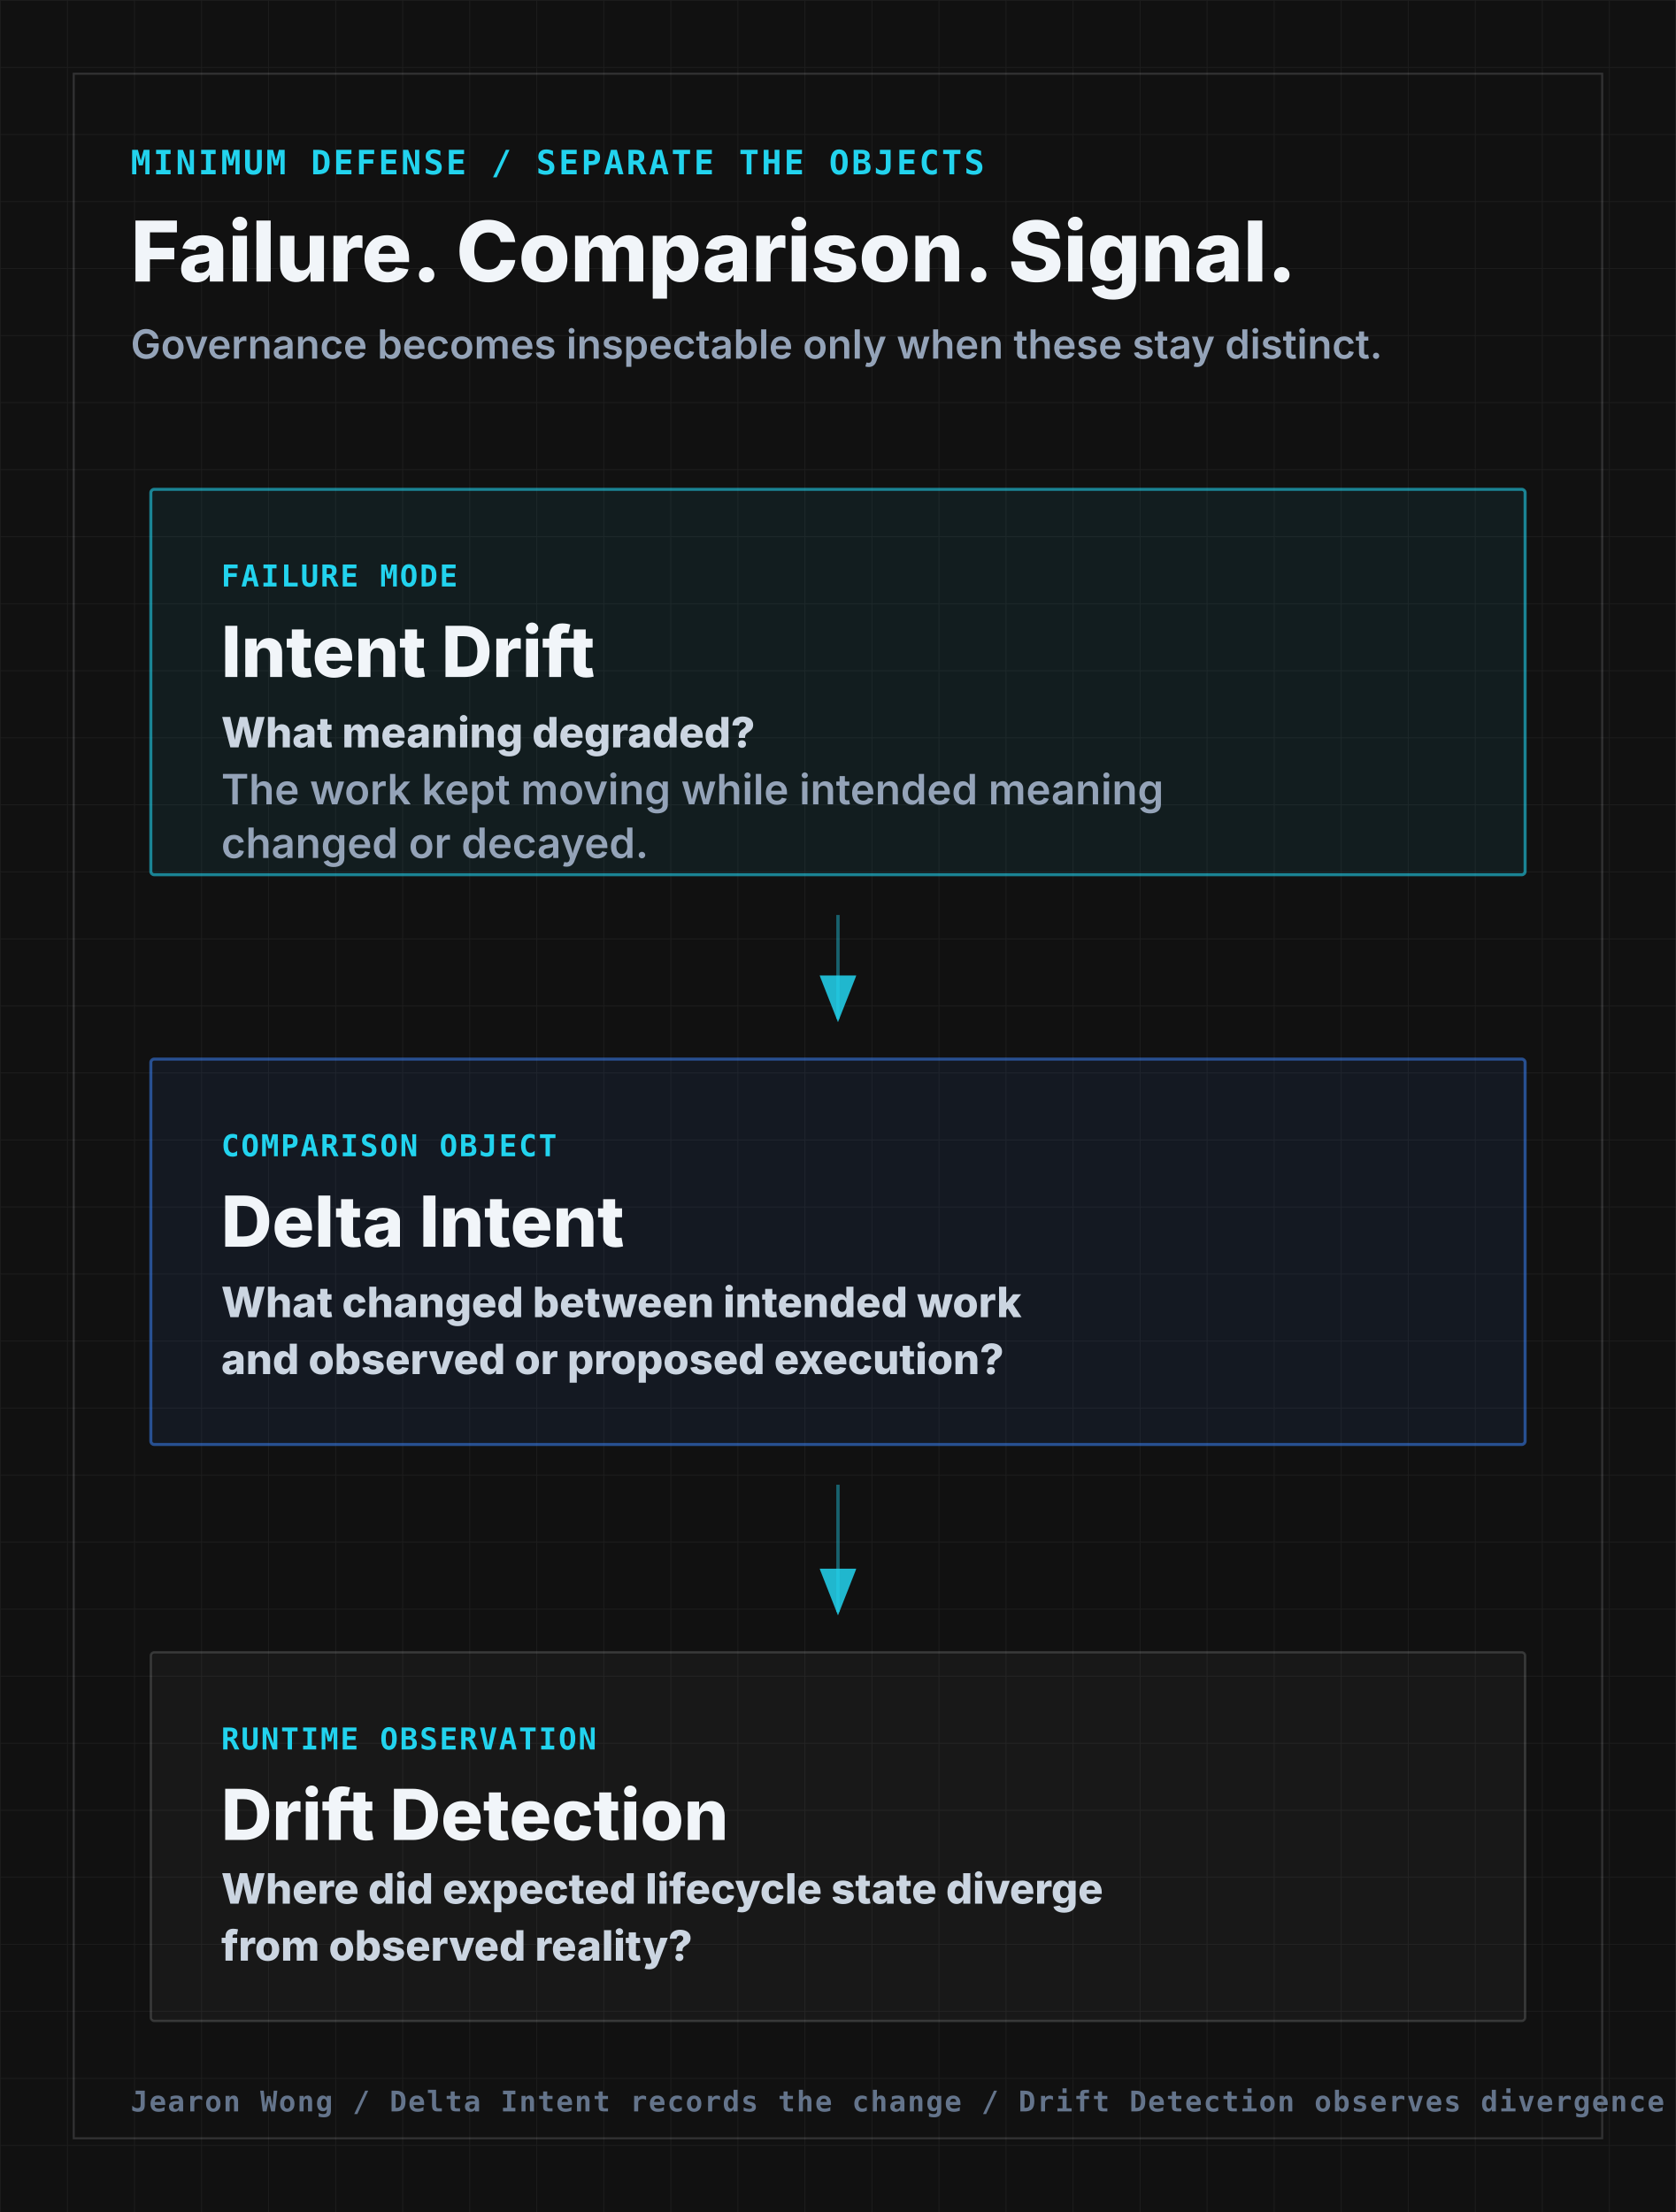
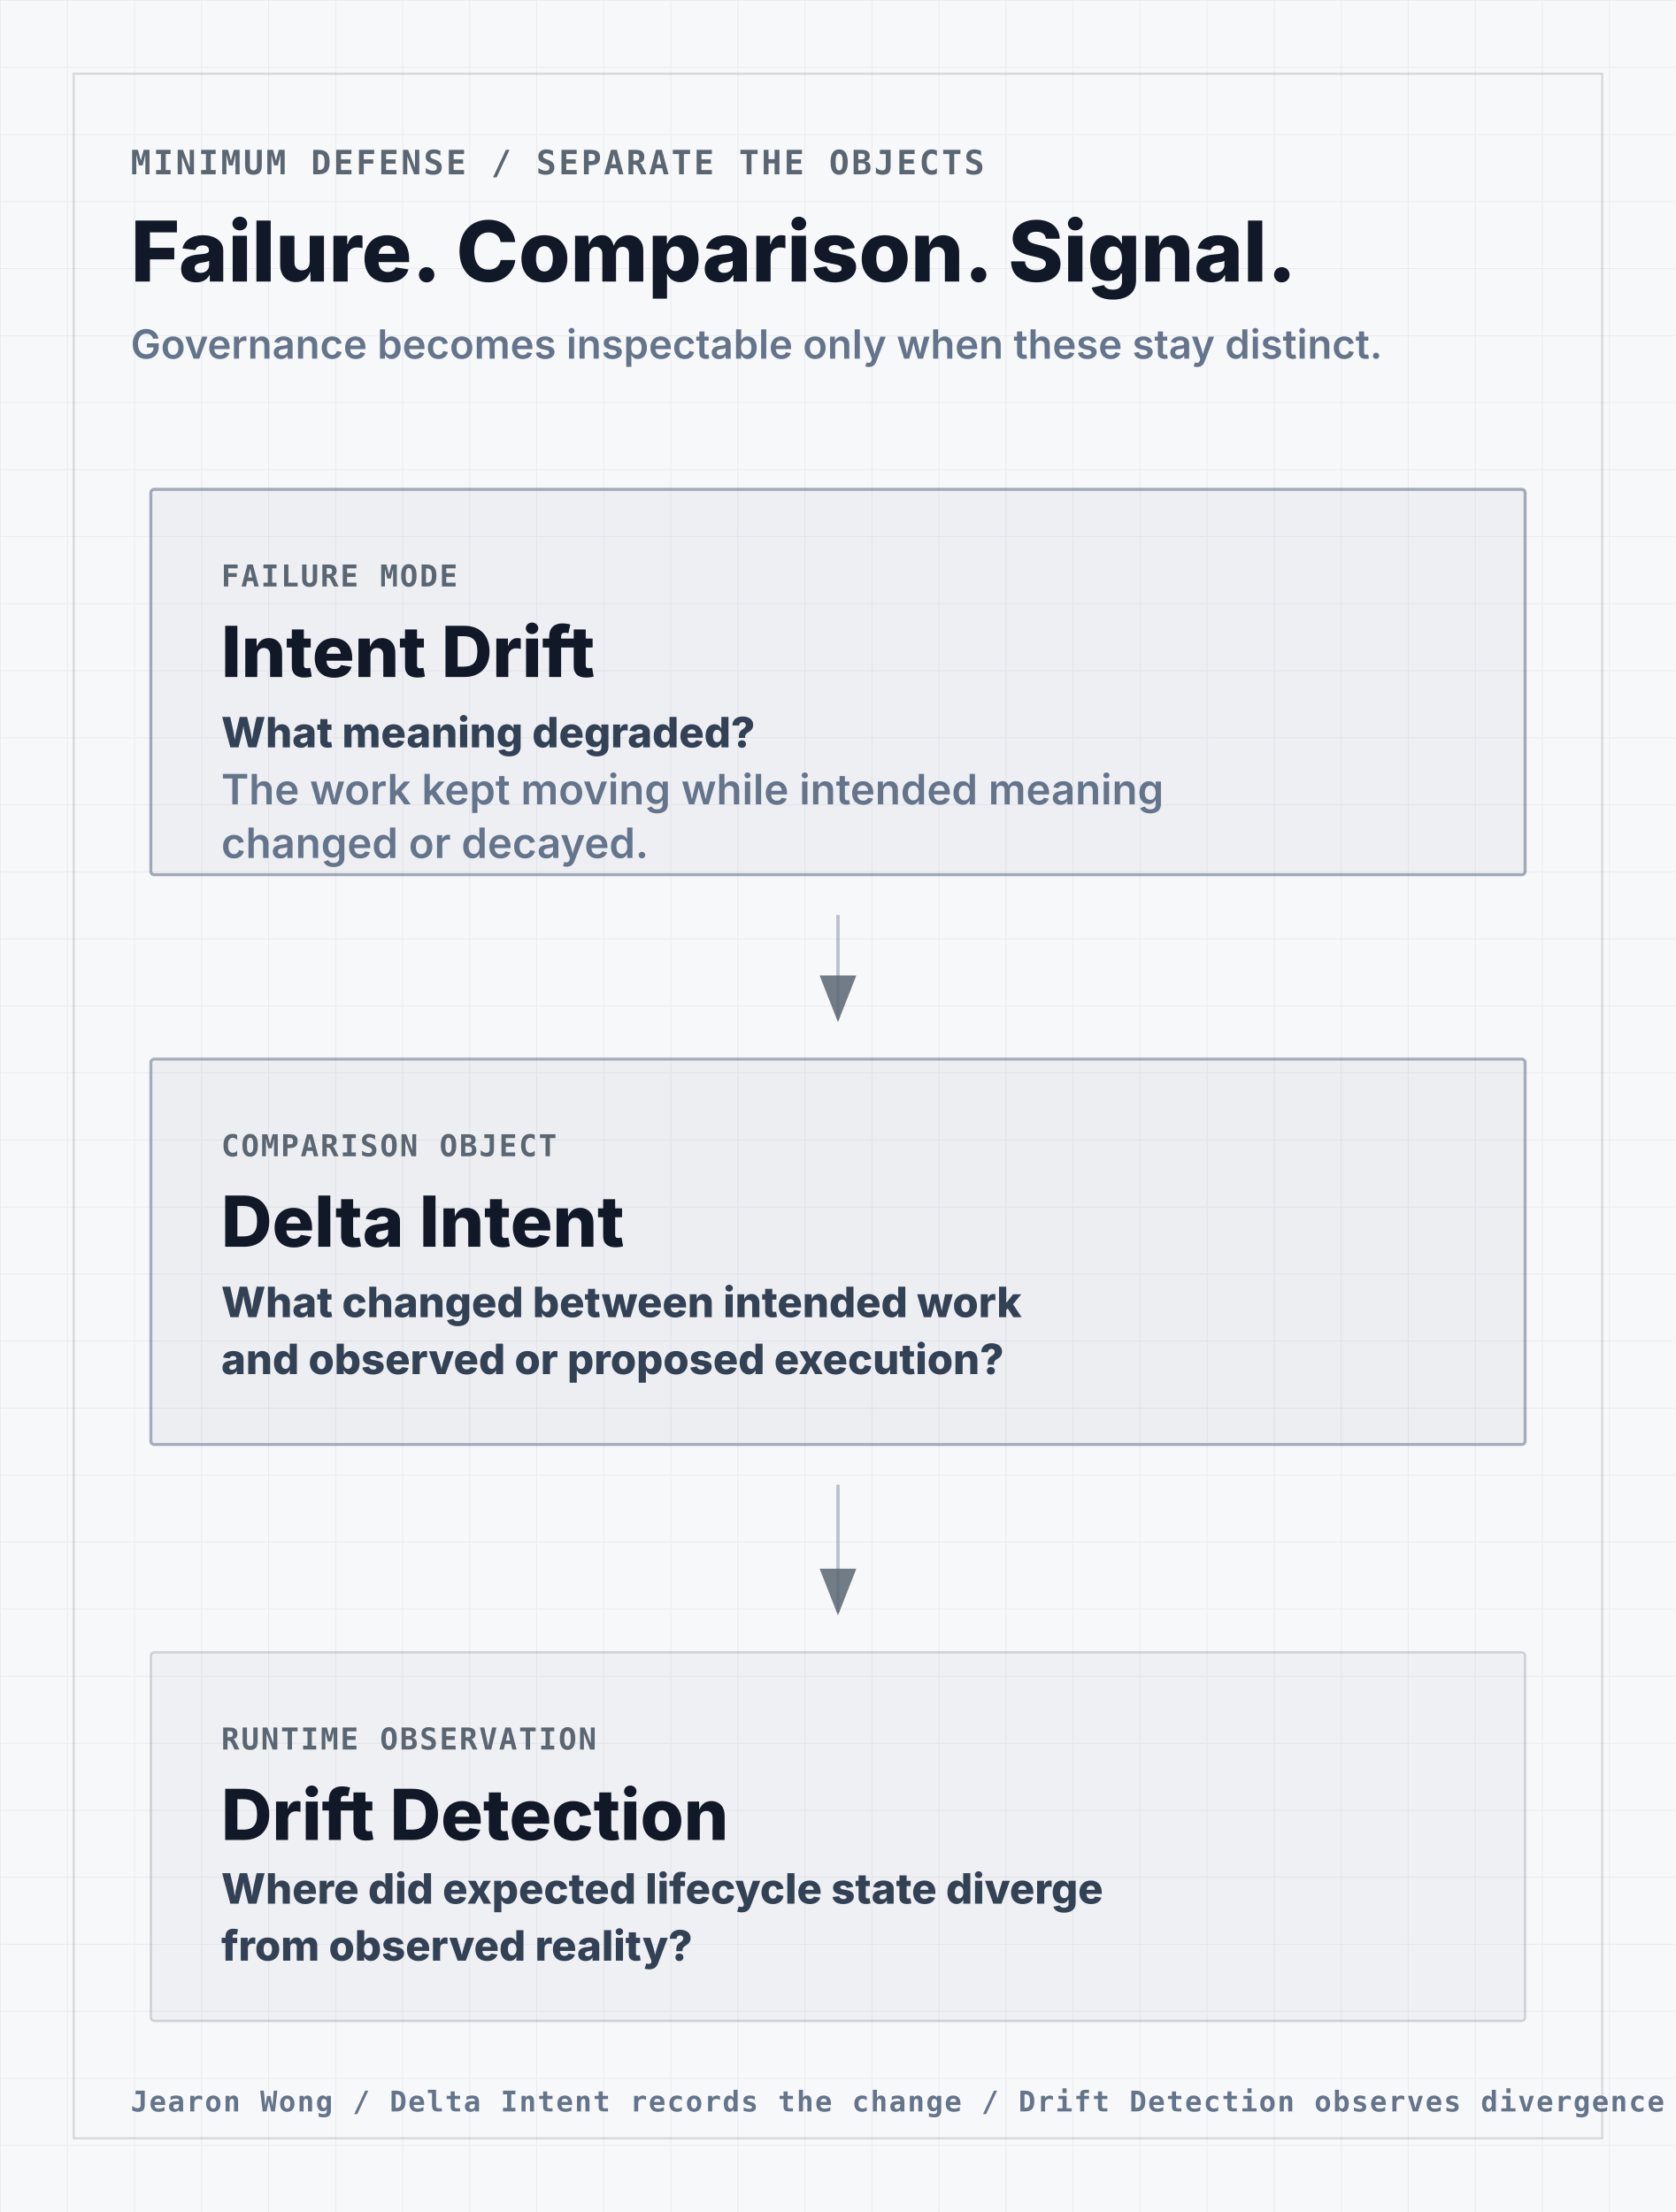
- <svg xmlns="http://www.w3.org/2000/svg" width="1000" height="1320" viewBox="0 0 1000 1320" role="img" aria-labelledby="title desc">
+ <svg xmlns="http://www.w3.org/2000/svg" width="1000" height="1320" viewBox="0 0 1000 1320" role="img" aria-labelledby="title desc" data-visual-system="research-ledger-b" data-media-category="article-figure" data-palette="neutral-structure-functional-blue-semantic-exceptions" data-visual-revision="article-figure-b">
  <defs>
    <style>
-       .bg{fill:#111111}
-       .grid-line{stroke:rgba(241,245,249,0.055);stroke-width:1}
-       .frame{fill:none;stroke:rgba(241,245,249,0.15);stroke-width:1.2}
-       .panel{fill:rgba(255,255,255,0.035);stroke:rgba(241,245,249,0.16);stroke-width:1.4}
-       .panel-a{fill:rgba(34,211,238,0.065);stroke:rgba(34,211,238,0.58);stroke-width:1.8}
-       .panel-b{fill:rgba(59,130,246,0.075);stroke:rgba(59,130,246,0.54);stroke-width:1.8}
-       .connect{stroke:rgba(34,211,238,0.42);stroke-width:2;fill:none}
-       .kicker{fill:#22d3ee;font:700 20px "JetBrains Mono",Menlo,monospace;letter-spacing:1.4px}
-       .title{fill:#f1f5f9;font:820 50px "Outfit",Inter,sans-serif}
-       .subtitle{fill:#94a3b8;font:560 24px Inter,sans-serif}
-       .key{fill:#22d3ee;font:800 18px "JetBrains Mono",Menlo,monospace;letter-spacing:1px}
-       .name{fill:#f1f5f9;font:820 42px "Outfit",Inter,sans-serif}
-       .role{fill:#cbd5e1;font:760 25px Inter,sans-serif}
-       .question{fill:#94a3b8;font:560 25px Inter,sans-serif}
+       .bg{fill:#f7f8fa}
+       .grid-line{stroke:rgba(15,23,42,0.055);stroke-width:1}
+       .frame{fill:none;stroke:rgba(15,23,42,0.15);stroke-width:1.2}
+       .panel{fill:rgba(15,23,42,0.035);stroke:rgba(15,23,42,0.16);stroke-width:1.4}
+       .panel-a{fill:rgba(100,116,139,0.065);stroke:rgba(100,116,139,0.58);stroke-width:1.8}
+       .panel-b{fill:rgba(100,116,139,0.075);stroke:rgba(100,116,139,0.54);stroke-width:1.8}
+       .connect{stroke:rgba(100,116,139,0.42);stroke-width:2;fill:none}
+       .kicker{fill:#5b6673;font:700 20px "JetBrains Mono",Menlo,monospace;letter-spacing:1.4px}
+       .title{fill:#111827;font:820 50px "Outfit",Inter,sans-serif}
+       .subtitle{fill:#64748b;font:560 24px Inter,sans-serif}
+       .key{fill:#5b6673;font:800 18px "JetBrains Mono",Menlo,monospace;letter-spacing:1px}
+       .name{fill:#111827;font:820 42px "Outfit",Inter,sans-serif}
+       .role{fill:#334155;font:760 25px Inter,sans-serif}
+       .question{fill:#64748b;font:560 25px Inter,sans-serif}
      .note{fill:#64748b;font:700 17px "JetBrains Mono",Menlo,monospace;letter-spacing:.8px}
    </style>
    <pattern id="grid" width="40" height="40" patternUnits="userSpaceOnUse">
      <path d="M40 0L0 0 0 40" fill="none" class="grid-line" />
    </pattern>
    <marker id="arrow" markerWidth="14" markerHeight="11" refX="13" refY="5.5" orient="auto">
-       <path d="M0,0 L14,5.5 L0,11 Z" fill="#22d3ee" opacity=".85" />
+       <path d="M0,0 L14,5.5 L0,11 Z" fill="#5b6673" opacity=".85" />
    </marker>
  </defs>
  <rect width="1000" height="1320" class="bg" />
  <rect width="1000" height="1320" fill="url(#grid)" />
  <rect x="44" y="44" width="912" height="1232" class="frame" />
  <text x="78" y="104" class="kicker">MINIMUM DEFENSE / SEPARATE THE OBJECTS</text>
  <text x="78" y="168" class="title">Failure. Comparison. Signal.</text>
  <text x="78" y="214" class="subtitle">Governance becomes inspectable only when these stay distinct.</text>
  <g transform="translate(90 292)">
    <rect width="820" height="230" rx="2" class="panel-a" />
    <text x="42" y="58" class="key">FAILURE MODE</text>
    <text x="42" y="112" class="name">Intent Drift</text>
    <text x="42" y="154" class="role">What meaning degraded?</text>
    <text x="42" y="188" class="question">The work kept moving while intended meaning</text>
    <text x="42" y="220" class="question">changed or decayed.</text>
  </g>
  <path d="M500 546 V608" class="connect" marker-end="url(#arrow)" />
  <g transform="translate(90 632)">
    <rect width="820" height="230" rx="2" class="panel-b" />
    <text x="42" y="58" class="key">COMPARISON OBJECT</text>
    <text x="42" y="112" class="name">Delta Intent</text>
    <text x="42" y="154" class="role">What changed between intended work</text>
    <text x="42" y="188" class="role">and observed or proposed execution?</text>
  </g>
  <path d="M500 886 V962" class="connect" marker-end="url(#arrow)" />
  <g transform="translate(90 986)">
    <rect width="820" height="220" rx="2" class="panel" />
    <text x="42" y="58" class="key">RUNTIME OBSERVATION</text>
    <text x="42" y="112" class="name">Drift Detection</text>
    <text x="42" y="150" class="role">Where did expected lifecycle state diverge</text>
    <text x="42" y="184" class="role">from observed reality?</text>
  </g>
  <text x="78" y="1260" class="note">Jearon Wong / Delta Intent records the change / Drift Detection observes divergence</text>
</svg>
